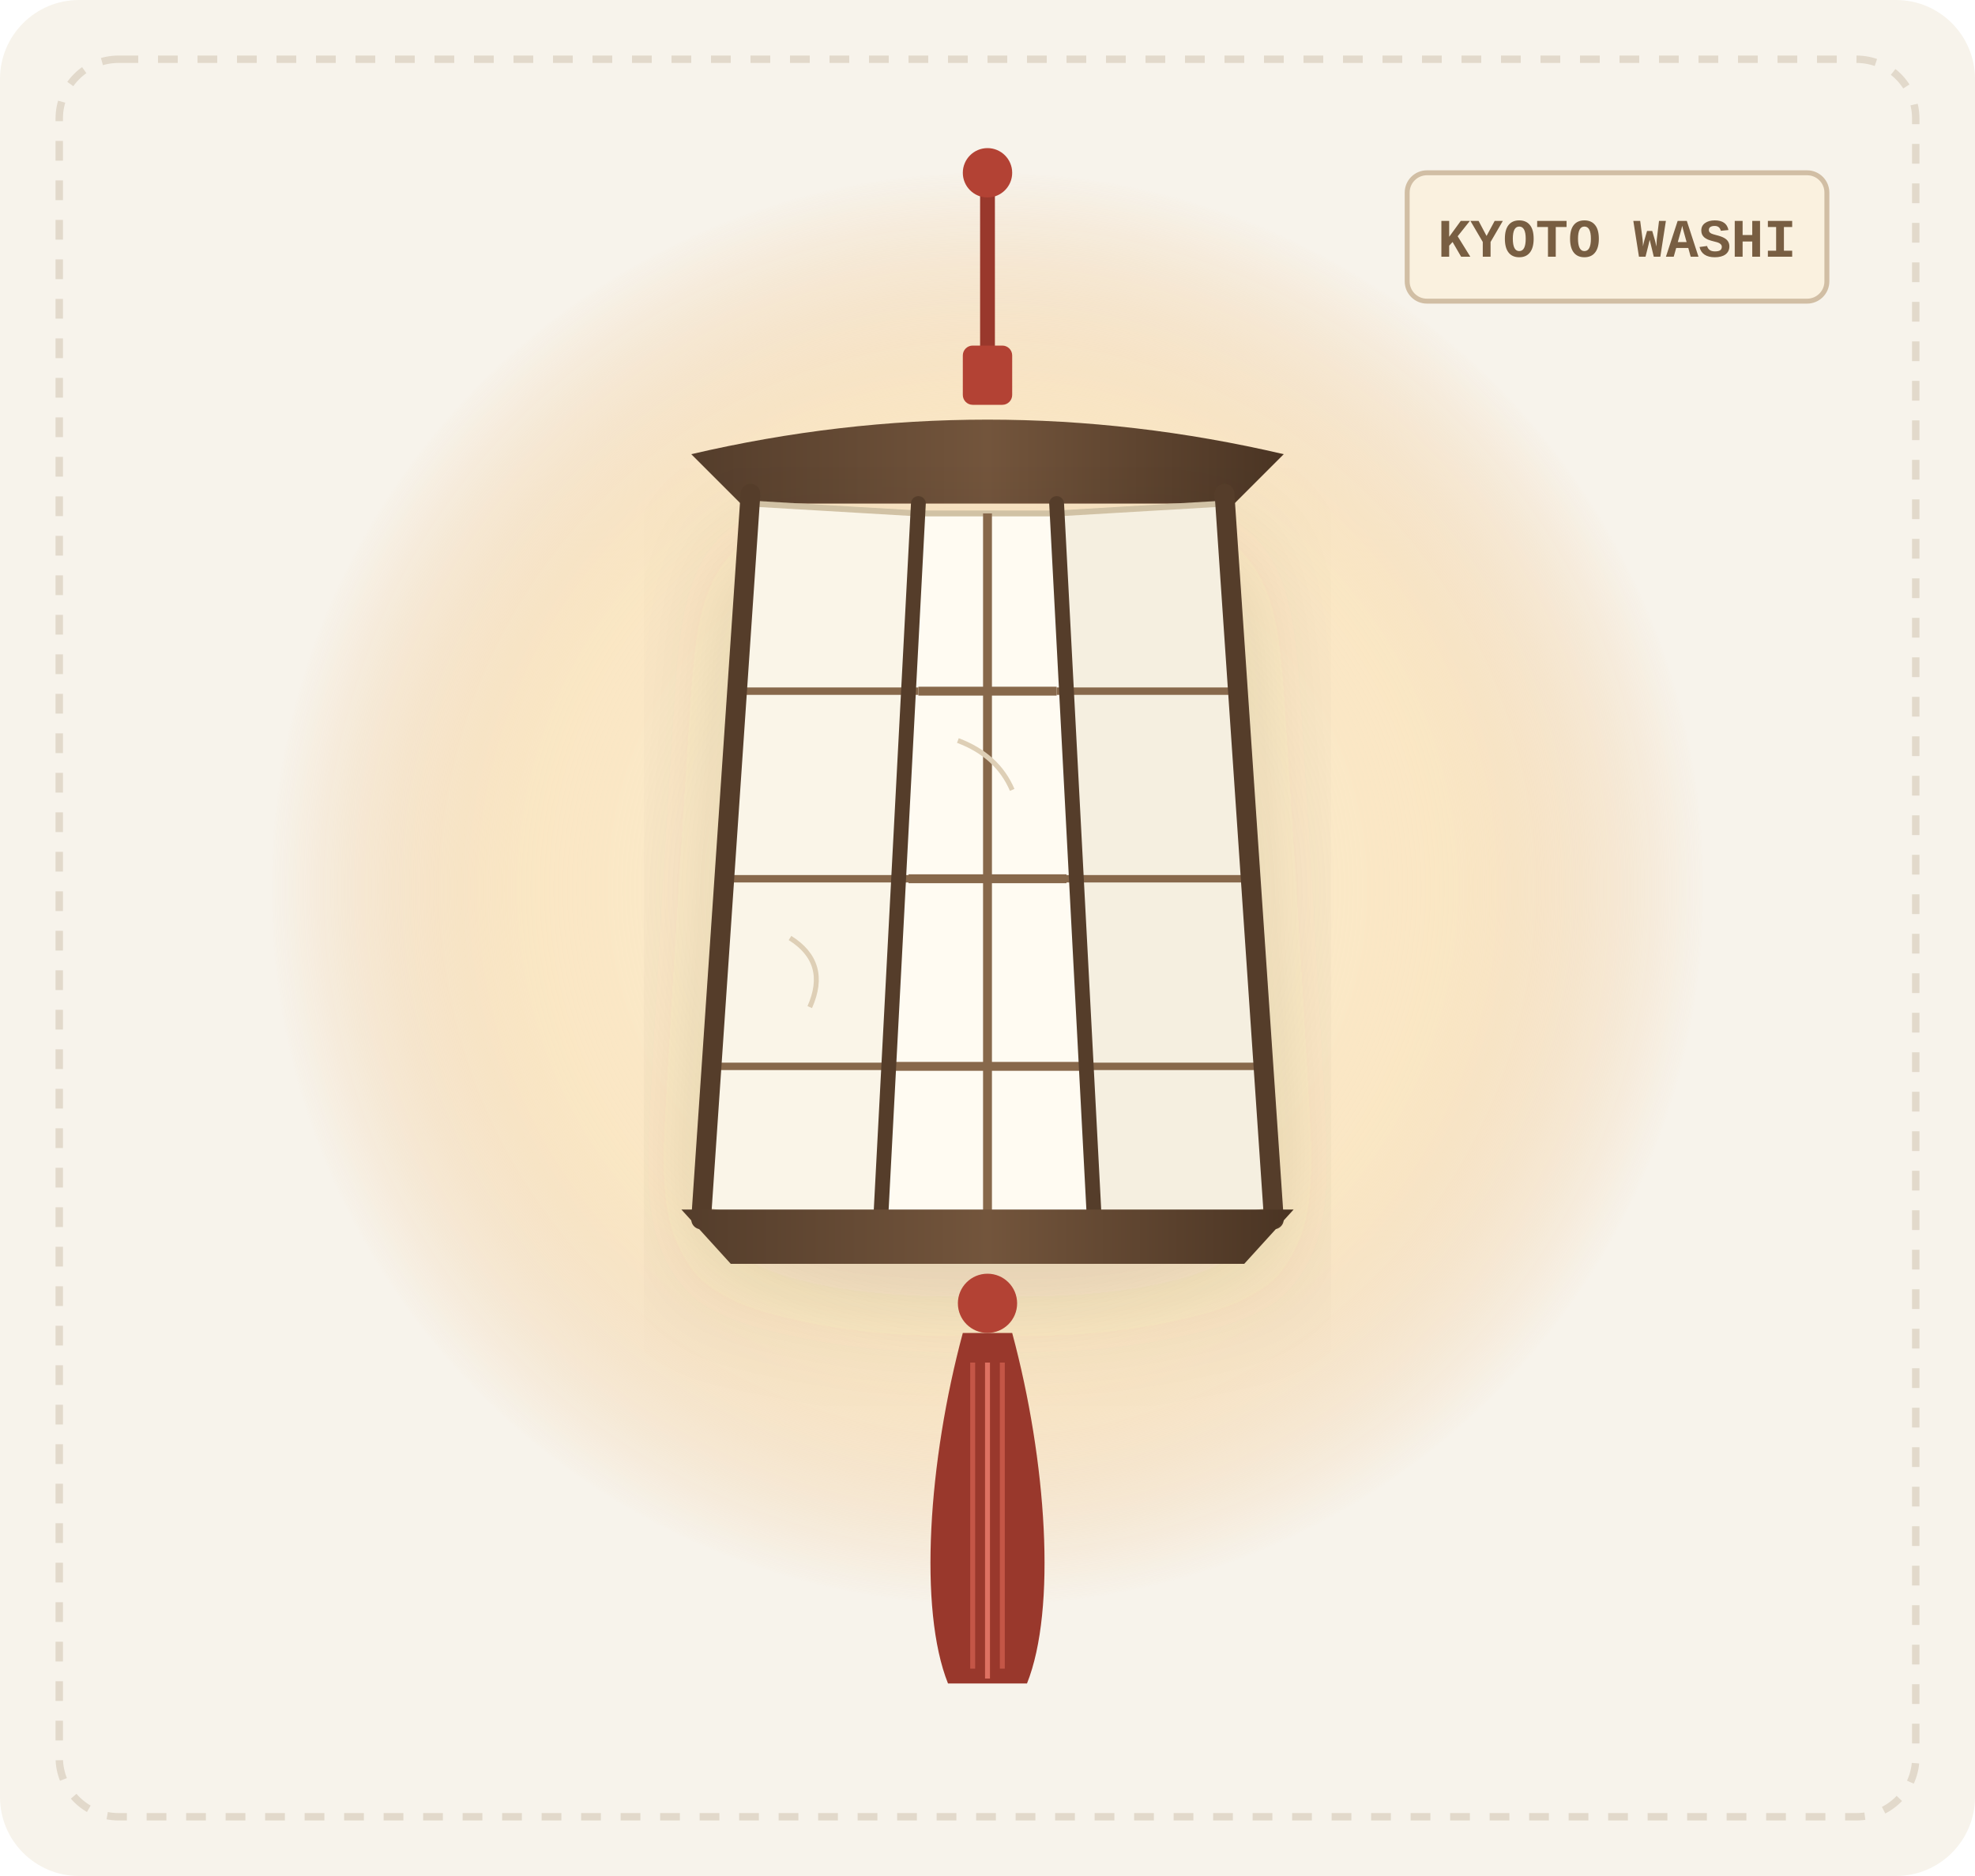
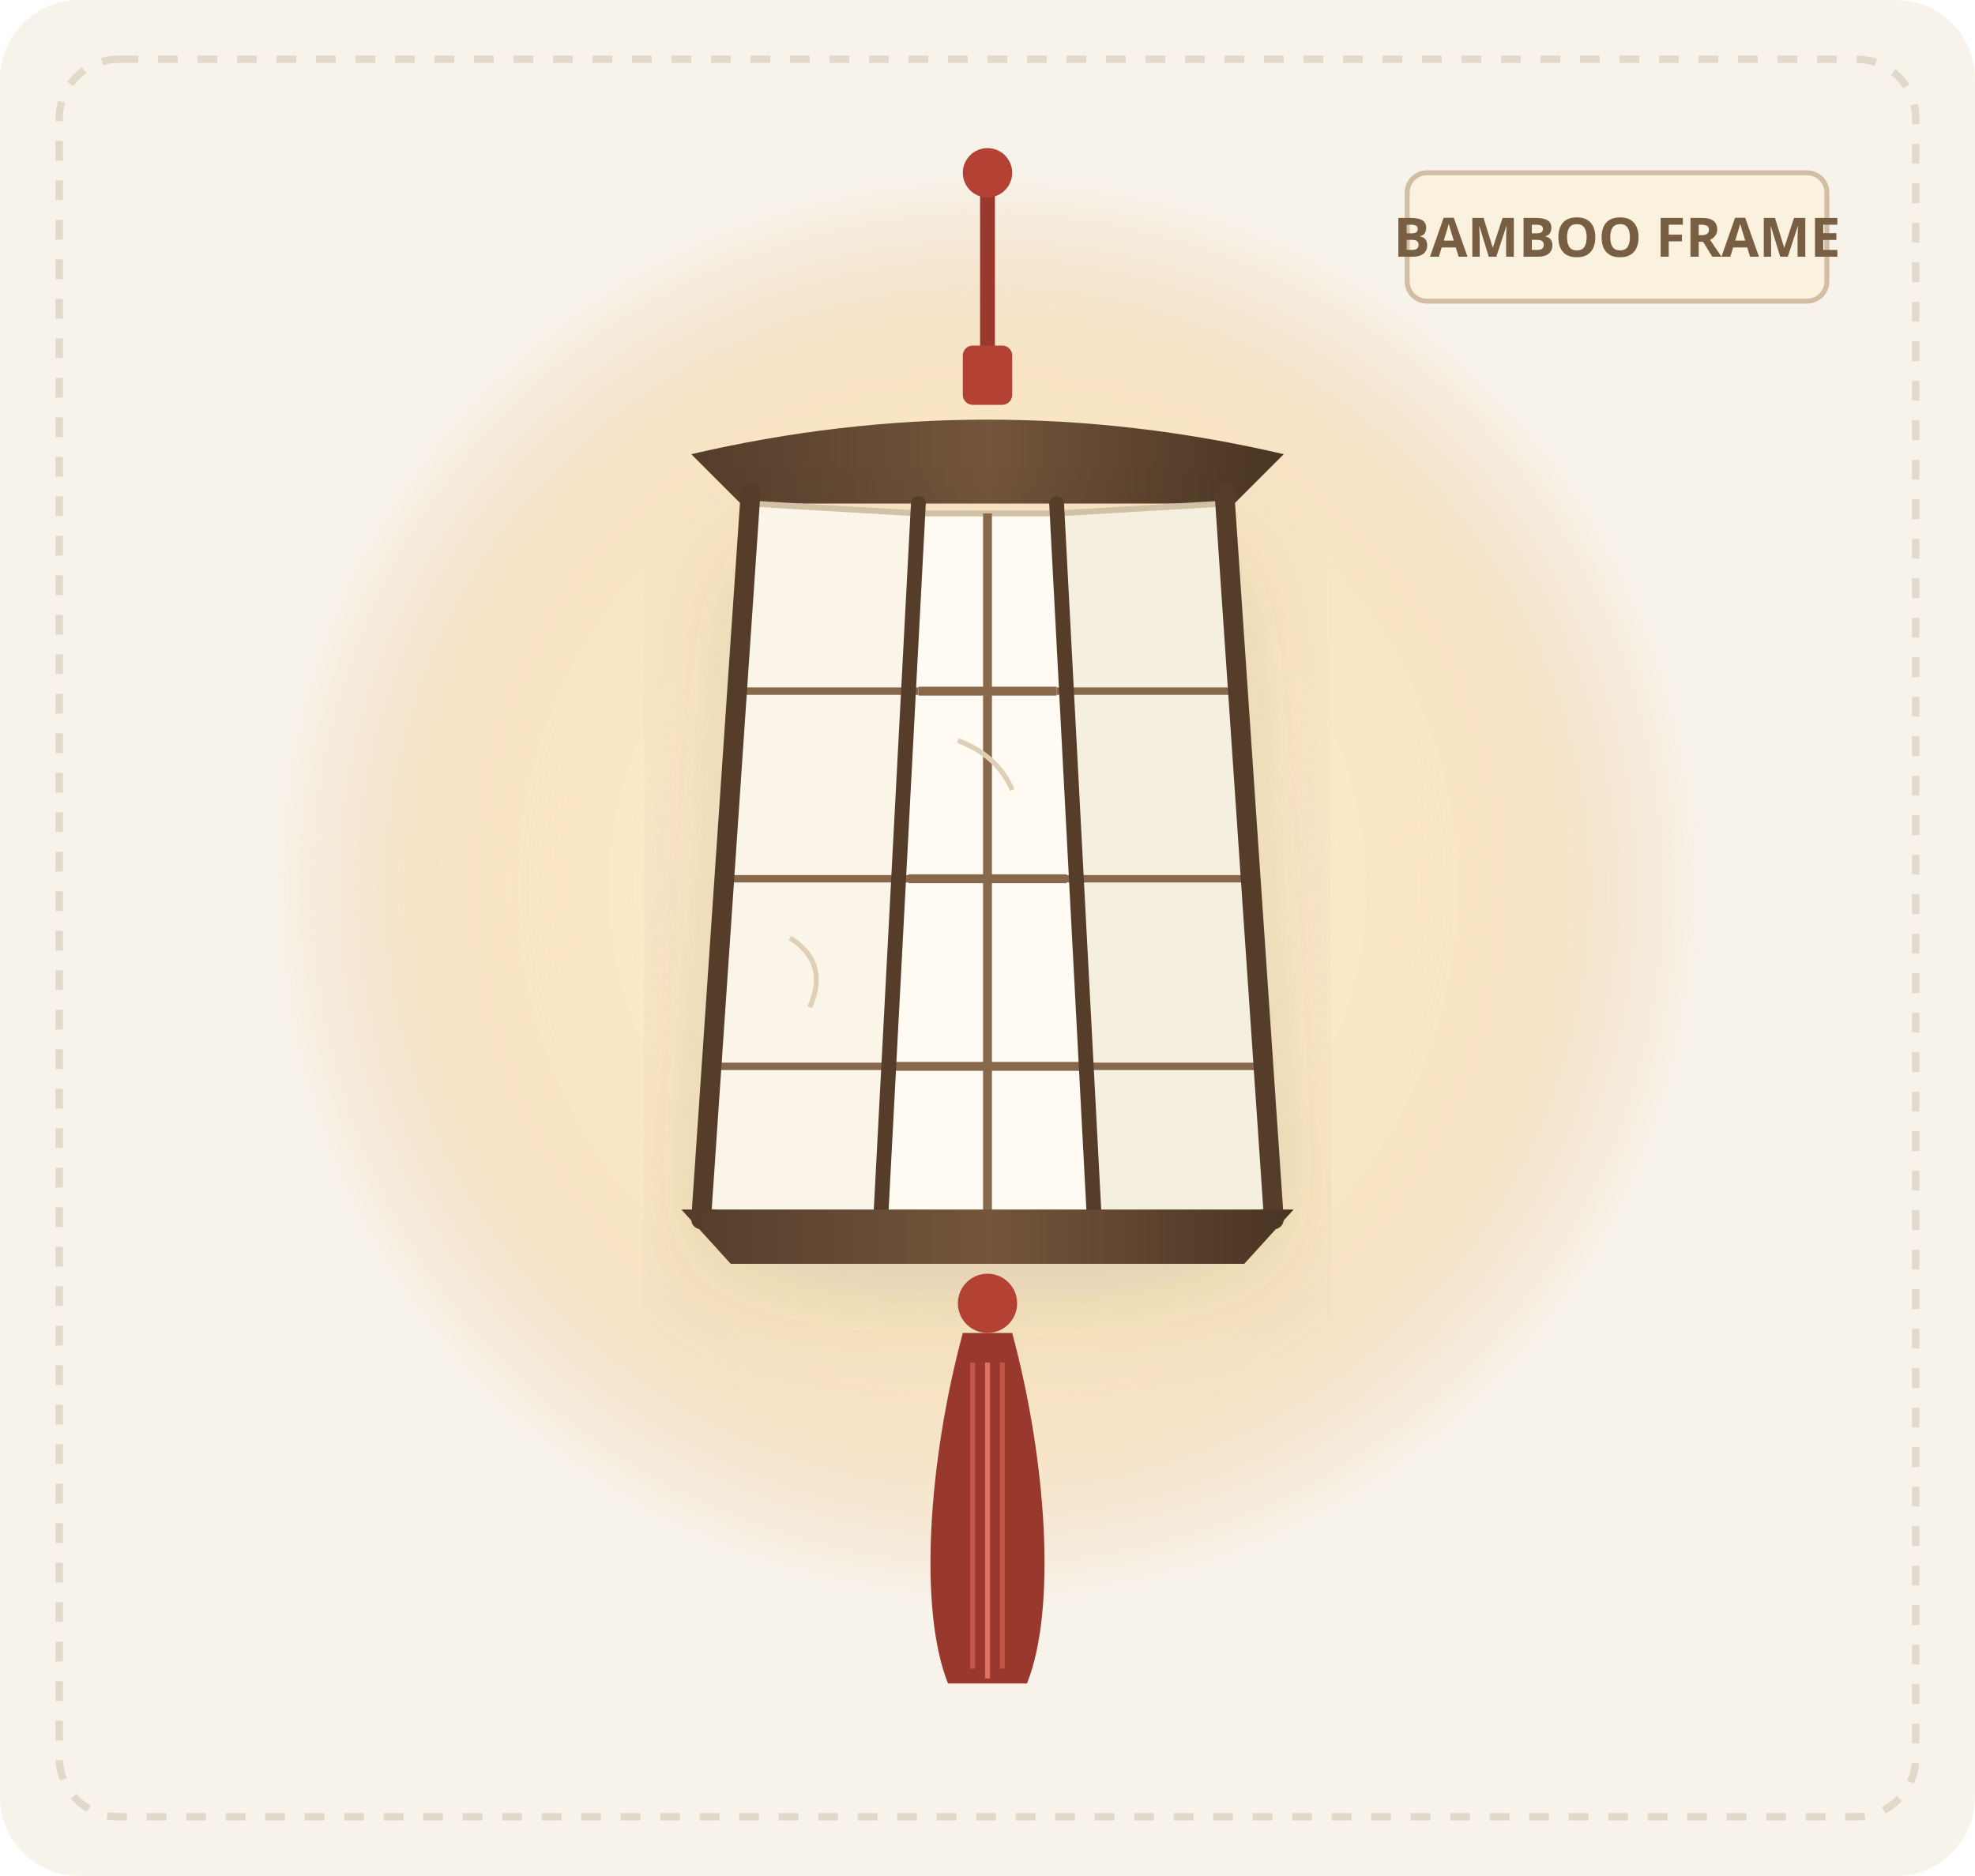
<svg xmlns="http://www.w3.org/2000/svg" viewBox="0 0 400 380" width="100%" height="100%">
  <defs>
    <radialGradient id="kyotoGlow" cx="50%" cy="50%" r="50%">
      <stop offset="0%" stop-color="#FFF5E0" stop-opacity="0.95" />
      <stop offset="65%" stop-color="#FCDCA4" stop-opacity="0.55" />
      <stop offset="100%" stop-color="#EAA655" stop-opacity="0" />
    </radialGradient>
    <linearGradient id="bambooWood" x1="0%" y1="0%" x2="100%" y2="0%">
      <stop offset="0%" stop-color="#543D2B" />
      <stop offset="50%" stop-color="#73553C" />
      <stop offset="100%" stop-color="#4A3423" />
    </linearGradient>
    <filter id="shadowK" x="-10%" y="-10%" width="120%" height="130%">
      <feDropShadow dx="0" dy="10" stdDeviation="12" flood-color="#4B3929" flood-opacity="0.16" />
    </filter>
  </defs>
  <rect width="100%" height="100%" rx="16" fill="#F7F3EB" />
  <rect x="12" y="12" width="376" height="356" rx="12" fill="none" stroke="#E2D9CB" stroke-dasharray="4 4" stroke-width="1.5" />
  <circle cx="200" cy="180" r="145" fill="url(#kyotoGlow)" />
  <path d="M 200 35 L 200 80" stroke="#99382C" stroke-width="3" stroke-linecap="round" />
  <circle cx="200" cy="35" r="5" fill="#B34234" />
  <rect x="195" y="70" width="10" height="12" rx="2" fill="#B34234" />
  <path d="M 140 92 Q 200 78 260 92 L 250 102 L 150 102 Z" fill="url(#bambooWood)" />
  <g filter="url(#shadowK)">
    <polygon points="152,102 142,245 178,252 186,104" fill="#FAF5E8" stroke="#D1C2A5" stroke-width="1.2" />
    <polygon points="186,104 178,252 222,252 214,104" fill="#FFFBF2" stroke="#D1C2A5" stroke-width="1.2" />
    <polygon points="214,104 222,252 258,245 248,102" fill="#F5EFE0" stroke="#D1C2A5" stroke-width="1.2" />
    <line x1="186" y1="140" x2="214" y2="140" stroke="#87684C" stroke-width="1.8" />
    <line x1="184" y1="178" x2="216" y2="178" stroke="#87684C" stroke-width="1.8" />
    <line x1="181" y1="216" x2="219" y2="216" stroke="#87684C" stroke-width="1.8" />
    <line x1="200" y1="104" x2="200" y2="252" stroke="#87684C" stroke-width="1.8" />
    <line x1="150" y1="140" x2="186" y2="140" stroke="#87684C" stroke-width="1.5" />
    <line x1="147" y1="178" x2="184" y2="178" stroke="#87684C" stroke-width="1.5" />
    <line x1="144" y1="216" x2="181" y2="216" stroke="#87684C" stroke-width="1.5" />
    <line x1="214" y1="140" x2="250" y2="140" stroke="#87684C" stroke-width="1.5" />
    <line x1="216" y1="178" x2="253" y2="178" stroke="#87684C" stroke-width="1.5" />
    <line x1="219" y1="216" x2="256" y2="216" stroke="#87684C" stroke-width="1.5" />
    <line x1="152" y1="100" x2="142" y2="247" stroke="#543D2B" stroke-width="4" stroke-linecap="round" />
    <line x1="186" y1="102" x2="178" y2="254" stroke="#543D2B" stroke-width="3" stroke-linecap="round" />
    <line x1="214" y1="102" x2="222" y2="254" stroke="#543D2B" stroke-width="3" stroke-linecap="round" />
    <line x1="248" y1="100" x2="258" y2="247" stroke="#543D2B" stroke-width="4" stroke-linecap="round" />
  </g>
  <polygon points="138,245 262,245 252,256 148,256" fill="url(#bambooWood)" />
  <g transform="translate(200, 256)">
    <circle cx="0" cy="8" r="6" fill="#B34234" />
    <path d="M -5 14 C -12 40, -14 70, -8 85 L 8 85 C 14 70, 12 40, 5 14 Z" fill="#99382C" />
    <line x1="-3" y1="20" x2="-3" y2="82" stroke="#C45647" stroke-width="1" />
    <line x1="0" y1="20" x2="0" y2="84" stroke="#DE7162" stroke-width="1" />
    <line x1="3" y1="20" x2="3" y2="82" stroke="#C45647" stroke-width="1" />
  </g>
  <path d="M 194 150 Q 202 153 205 160" stroke="#DECFB6" stroke-width="1" fill="none" />
  <path d="M 160 190 Q 168 195 164 204" stroke="#DECFB6" stroke-width="1" fill="none" />
  <g transform="translate(285, 35)">
    <rect x="0" y="0" width="85" height="26" rx="4" fill="#FAF1DF" stroke="#D1BEA4" stroke-width="1" />
-     <text x="42.5" y="17" font-family="'Courier New', monospace" font-size="11" fill="#785E42" font-weight="bold" text-anchor="middle">KYOTO WASHI</text>
+     <text x="42.5" y="17" font-family="sans-serif" font-size="11" fill="#785E42" font-weight="bold" text-anchor="middle">BAMBOO FRAME</text>
  </g>
</svg>
